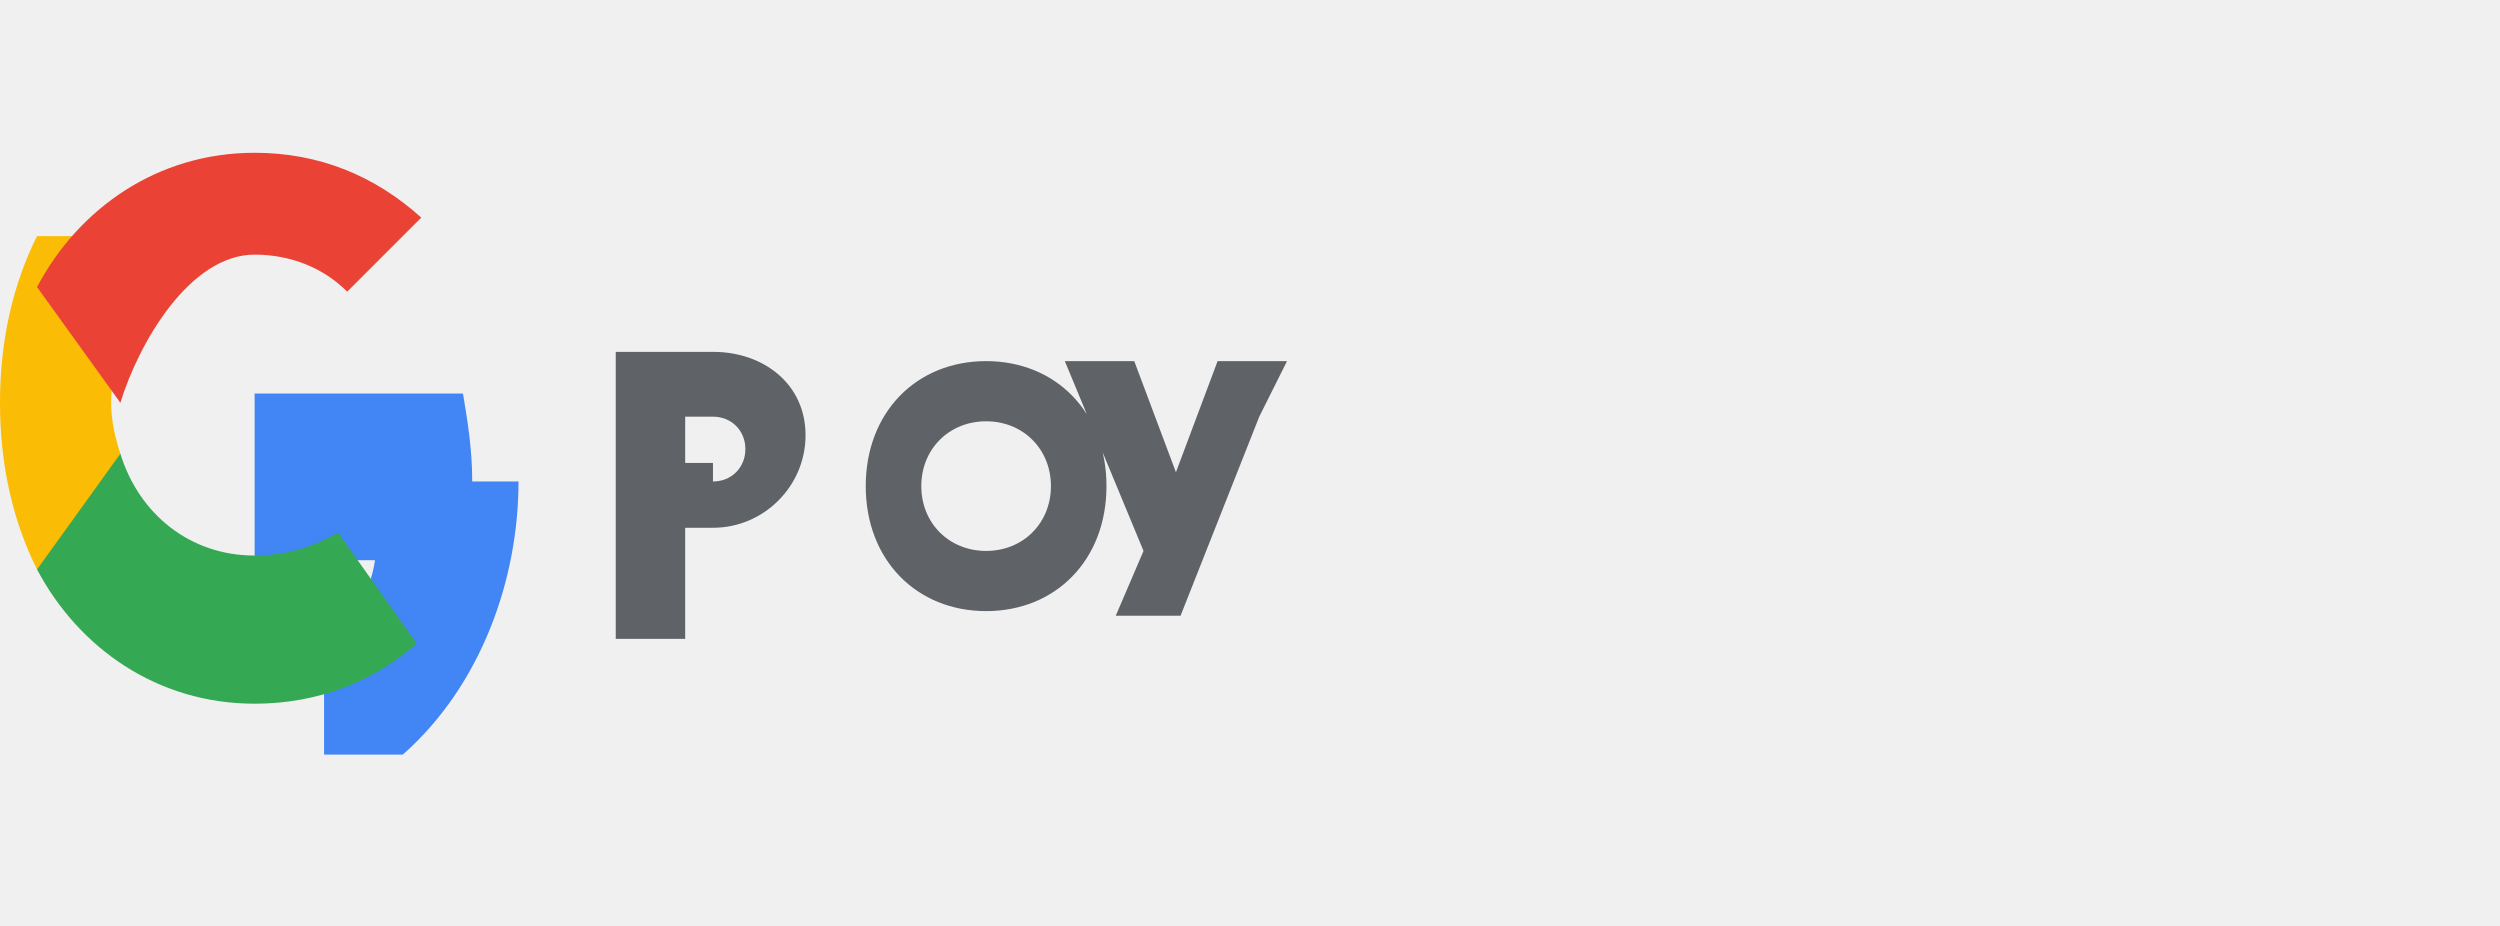
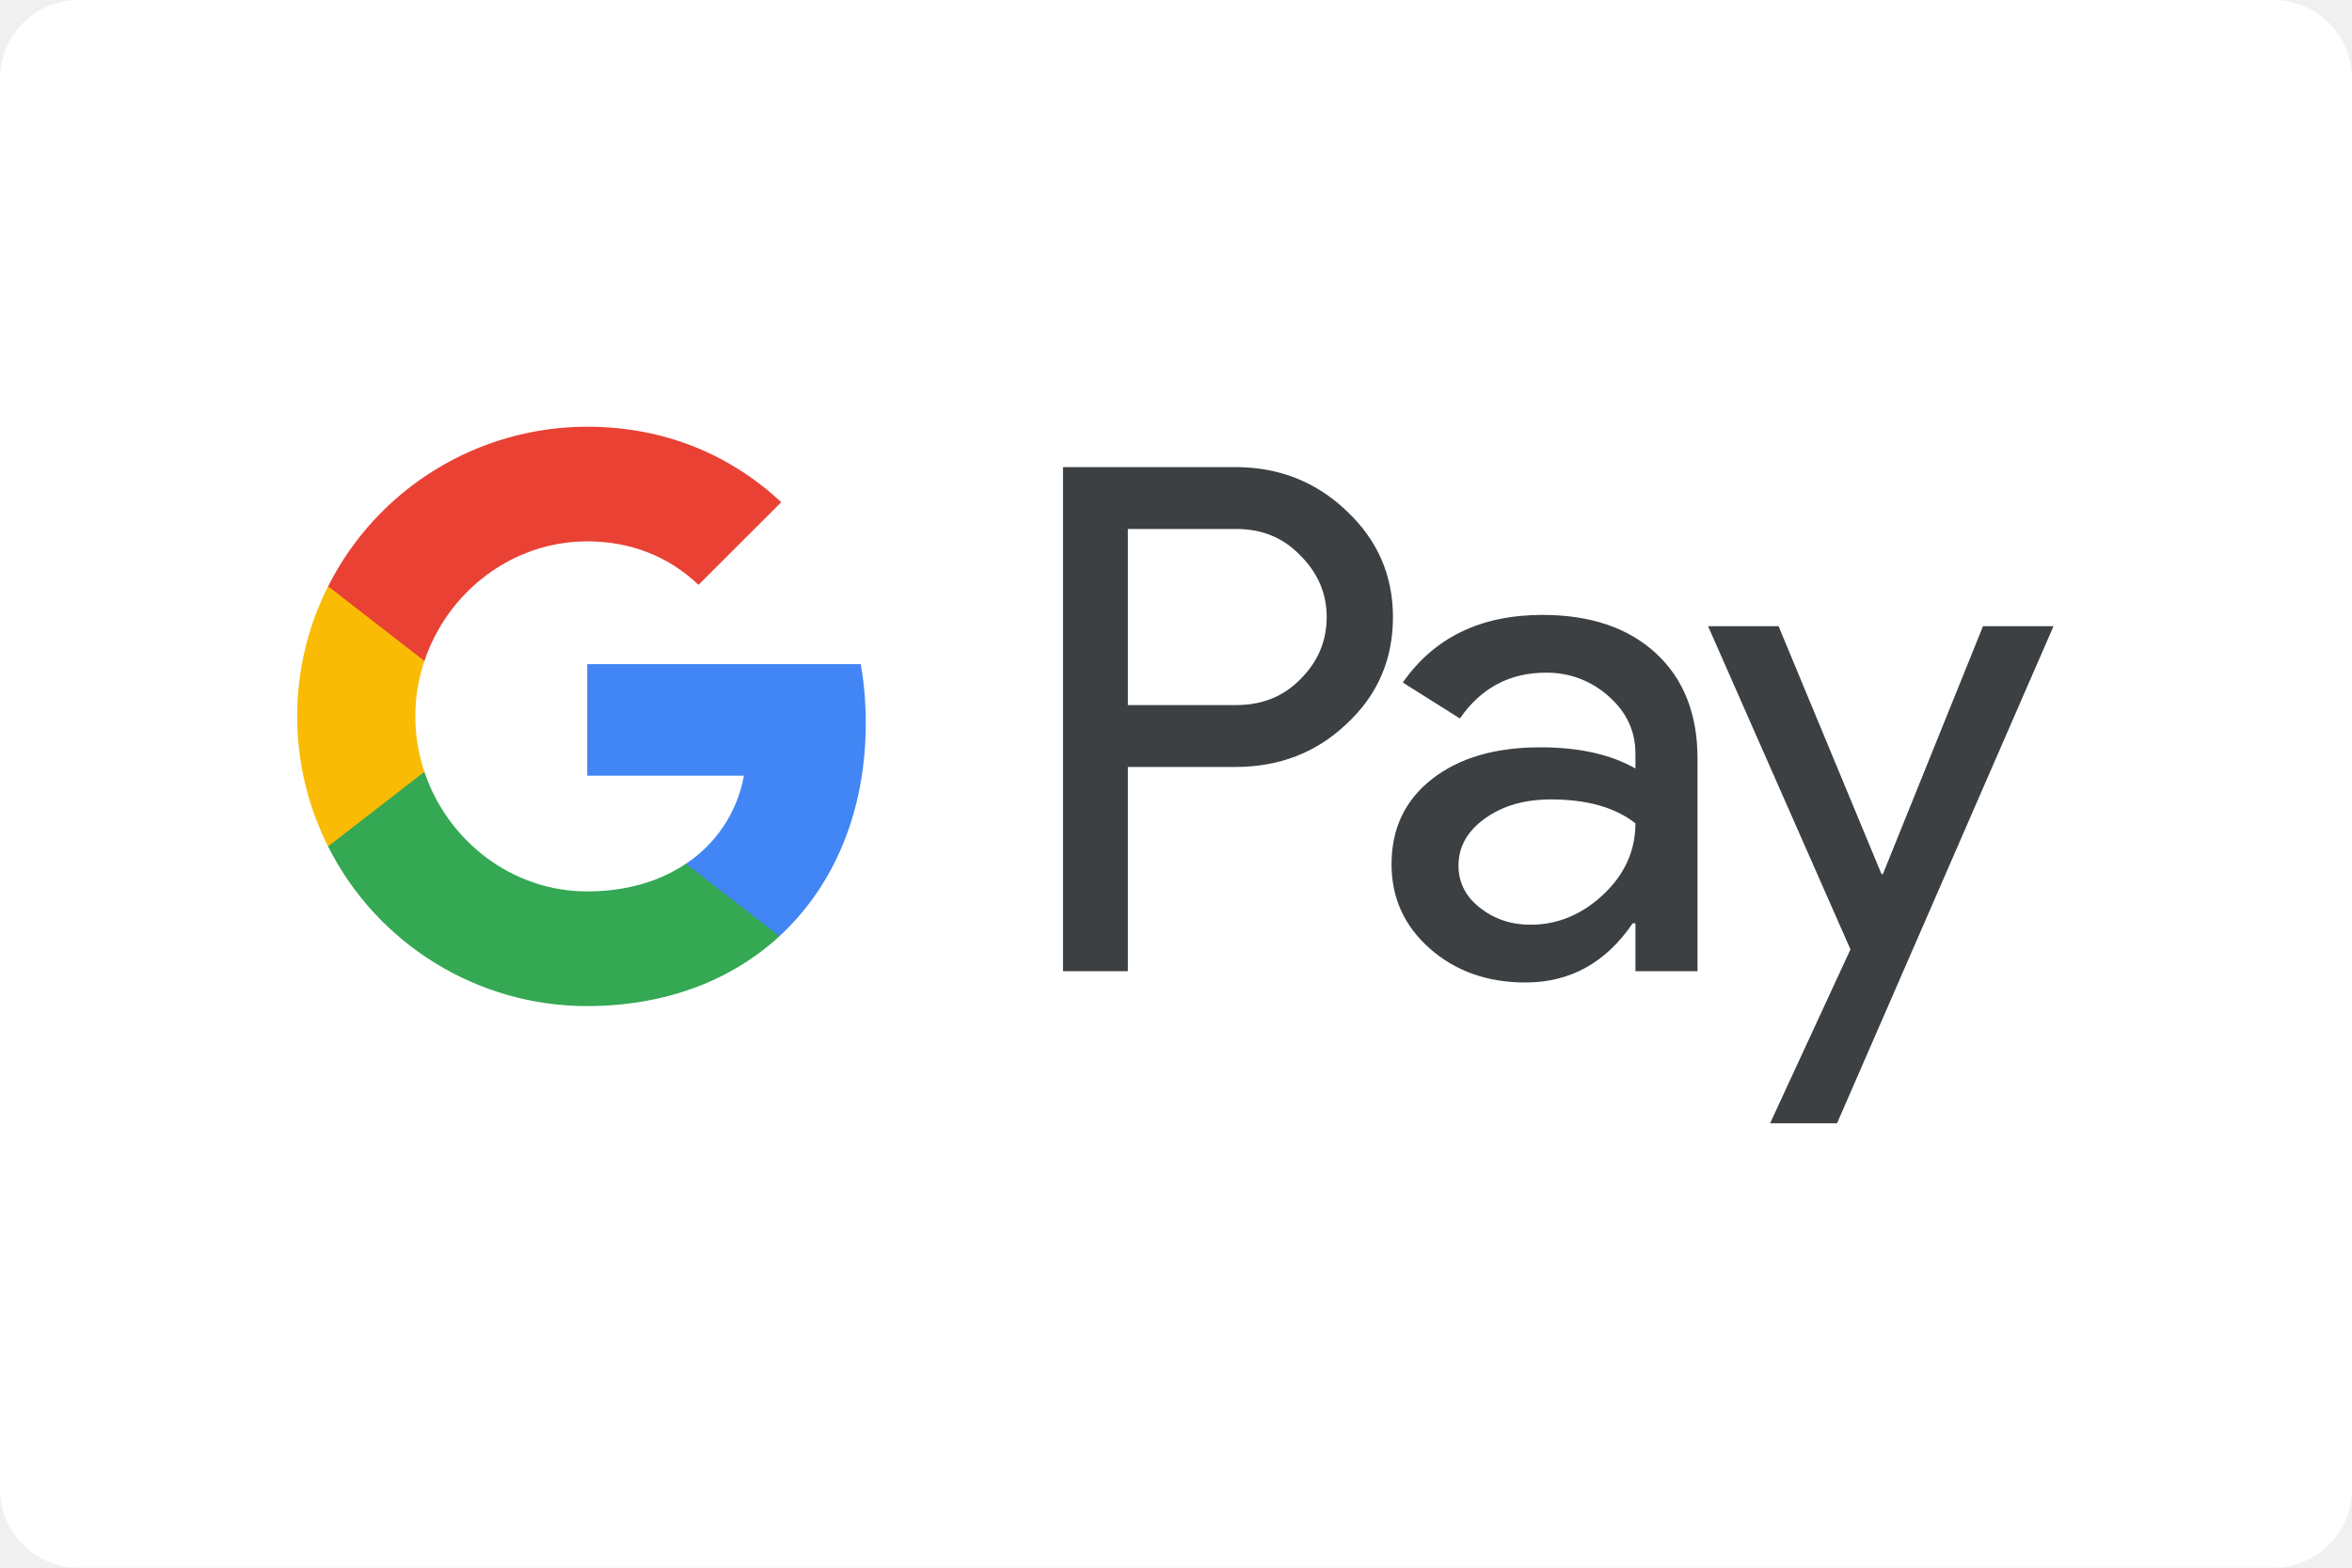
- <svg xmlns="http://www.w3.org/2000/svg" viewBox="0 0 54 20" width="54" height="20">
-   <path d="M10.2 10.4c0-.7-.1-1.3-.2-1.9H5.5v3.6h2.6c-.1.7-.5 1.4-1.1 1.8v2.4h1.7c1.7-1.5 2.5-3.8 2.5-5.9z" fill="#4285F4" />
-   <path d="M5.5 15.2c1.4 0 2.6-.5 3.5-1.3l-1.7-2.4c-.5.3-1.1.5-1.8.5-1.4 0-2.5-.9-2.9-2.2H.8v2.5c.9 1.7 2.6 2.9 4.7 2.9z" fill="#34A853" />
-   <path d="M2.6 9.8c-.1-.3-.2-.7-.2-1.1s.1-.8.2-1.1V5.1H.8C.3 6.1 0 7.3 0 8.7s.3 2.6.8 3.6l1.8-2.5z" fill="#FBBC05" />
-   <path d="M5.5 5.5c.8 0 1.5.3 2 .8l1.6-1.6C8.1 3.8 6.9 3.3 5.5 3.3 3.4 3.3 1.7 4.5.8 6.2l1.8 2.5c.4-1.3 1.5-3.2 2.9-3.2z" fill="#EA4335" />
-   <path d="M15.4 7.6h-2.1v6.2h1.5V11.4h.6c1.1 0 2-.9 2-2s-.9-1.8-2-1.8zm0 2.4h-.6V9.0h.6c.4 0 .7.3.7.7s-.3.7-.7.7zm5.9-.9c-.8 0-1.4.6-1.4 1.4s.6 1.4 1.4 1.4 1.4-.6 1.4-1.4-.6-1.4-1.4-1.4zm0 4.1c-1.5 0-2.6-1.1-2.6-2.7s1.1-2.7 2.6-2.7 2.6 1.1 2.6 2.7-1.1 2.7-2.6 2.7zm5.9-4.2l-1.7 4.3h-1.4l.6-1.4-1.7-4.1h1.5l.9 2.4.9-2.4h1.5z" fill="#5F6368" />
+ <svg xmlns="http://www.w3.org/2000/svg" width="120" height="80" viewBox="0 0 120 80" fill="none">
+   <rect width="120" height="80" rx="4" fill="white" />
+   <path d="M57.544 26.997V35.98H63.083C64.403 35.98 65.495 35.535 66.357 34.649C67.243 33.764 67.688 32.708 67.688 31.487C67.688 30.29 67.243 29.248 66.357 28.359C65.495 27.45 64.403 26.995 63.083 26.995H57.544V26.997ZM57.544 39.141V49.56H54.235V23.836H63.013C65.242 23.836 67.133 24.577 68.693 26.062C70.277 27.547 71.069 29.355 71.069 31.487C71.069 33.667 70.277 35.489 68.693 36.948C67.16 38.411 65.263 39.139 63.011 39.139H57.544V39.141ZM74.413 44.172C74.413 45.035 74.778 45.752 75.511 46.328C76.242 46.9 77.1 47.189 78.081 47.189C79.473 47.189 80.712 46.674 81.803 45.646C82.897 44.615 83.44 43.405 83.44 42.016C82.408 41.202 80.969 40.795 79.124 40.795C77.781 40.795 76.659 41.121 75.762 41.768C74.862 42.415 74.413 43.213 74.413 44.172ZM78.695 31.379C81.141 31.379 83.07 32.033 84.487 33.337C85.9 34.644 86.608 36.435 86.608 38.71V49.56H83.442V47.118H83.299C81.931 49.129 80.109 50.137 77.83 50.137C75.889 50.137 74.264 49.56 72.957 48.412C71.65 47.261 70.997 45.825 70.997 44.1C70.997 42.278 71.685 40.831 73.065 39.753C74.444 38.675 76.283 38.136 78.587 38.136C80.549 38.136 82.171 38.494 83.44 39.214V38.457C83.44 37.308 82.984 36.332 82.074 35.531C81.196 34.741 80.053 34.311 78.873 34.327C77.025 34.327 75.564 35.104 74.484 36.664L71.571 34.829C73.177 32.53 75.553 31.379 78.695 31.379ZM104.771 31.956L93.727 57.322H90.311L94.411 48.447L87.147 31.956H90.744L95.995 44.604H96.066L101.174 31.954L104.771 31.956Z" fill="#3C4043" />
+   <path d="M44.172 36.895C44.172 35.854 44.084 34.849 43.917 33.89H29.96V39.583H37.955C37.624 41.422 36.556 43.044 34.998 44.076V47.772H39.77C42.564 45.198 44.172 41.392 44.172 36.895Z" fill="#4285F4" />
+   <path d="M29.96 51.34C33.956 51.34 37.317 50.031 39.77 47.774L34.998 44.076C33.672 44.969 31.962 45.49 29.96 45.49C26.102 45.49 22.823 42.89 21.653 39.387H16.738V43.196C19.253 48.191 24.368 51.343 29.96 51.342" fill="#34A853" />
+   <path d="M21.653 39.387C21.035 37.552 21.035 35.565 21.653 33.729V29.921H16.738C15.699 31.978 15.159 34.251 15.161 36.556C15.161 38.943 15.733 41.198 16.738 43.193L21.653 39.385V39.387Z" fill="#FABB05" />
+   <path d="M29.96 27.626C32.142 27.626 34.096 28.374 35.636 29.844V29.846L39.86 25.626C37.299 23.242 33.955 21.776 29.962 21.776C24.37 21.776 19.255 24.926 16.74 29.921L21.655 33.729C22.825 30.227 26.103 27.626 29.962 27.626" fill="#E94235" />
</svg>
